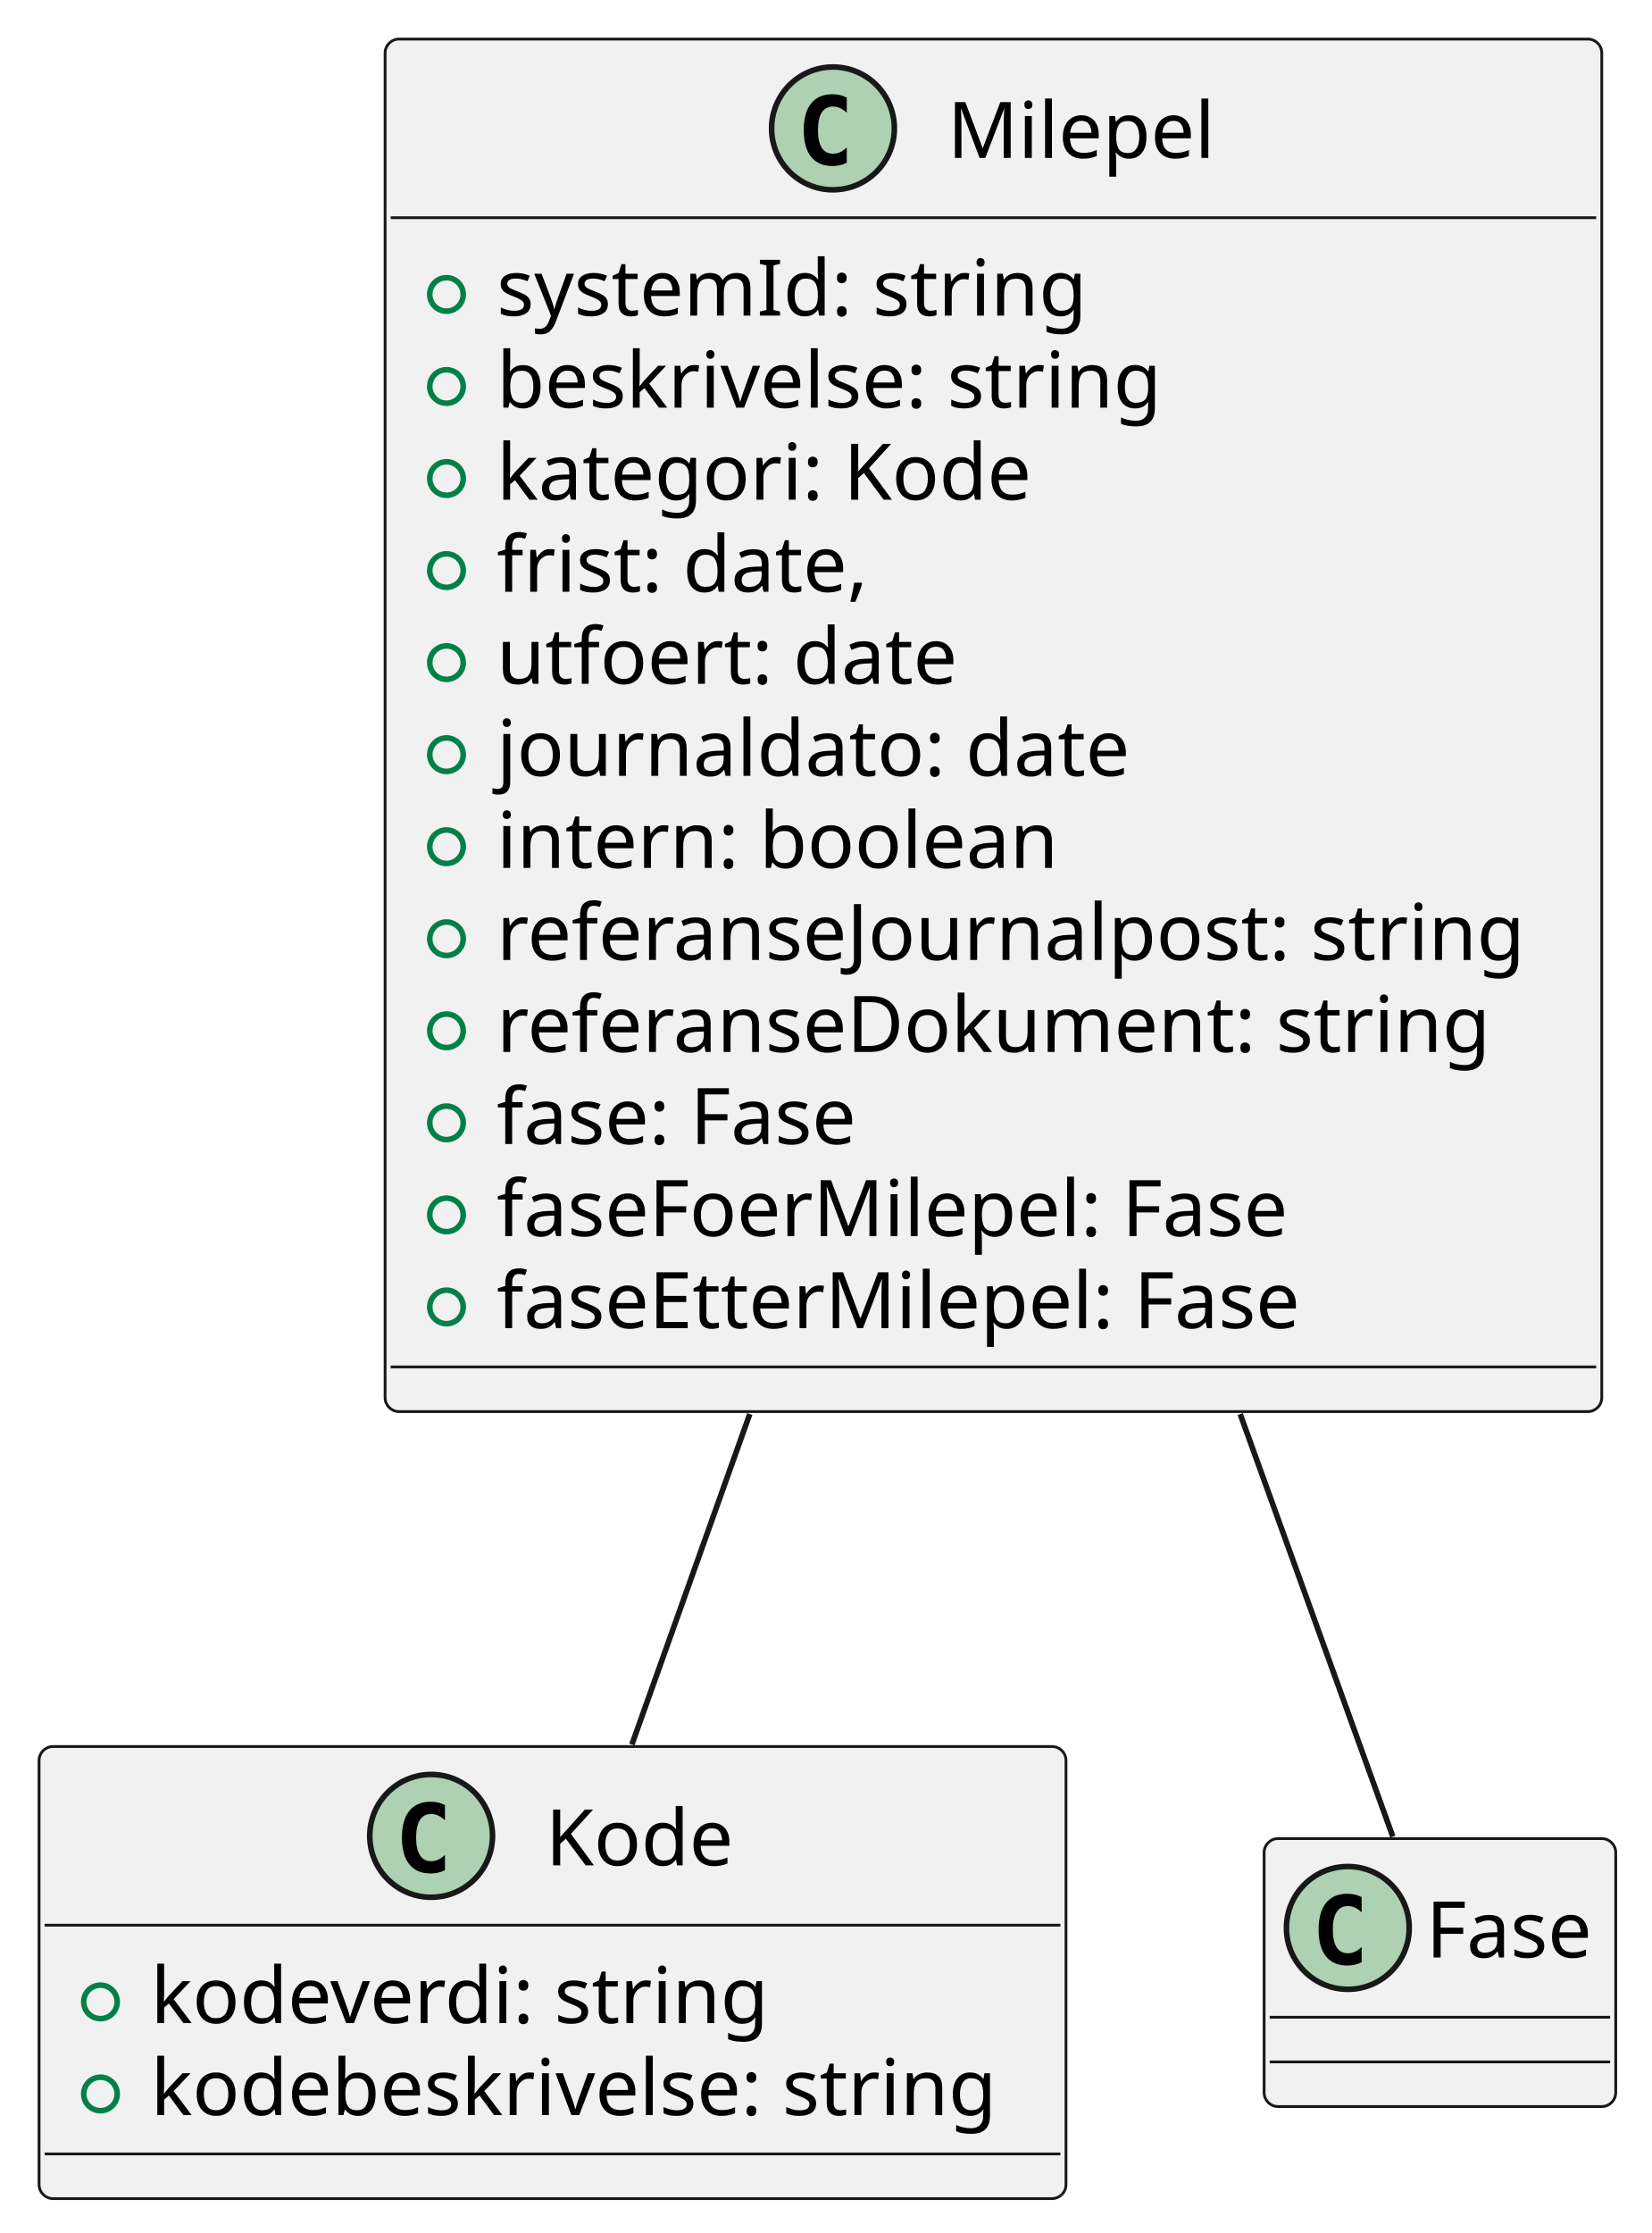
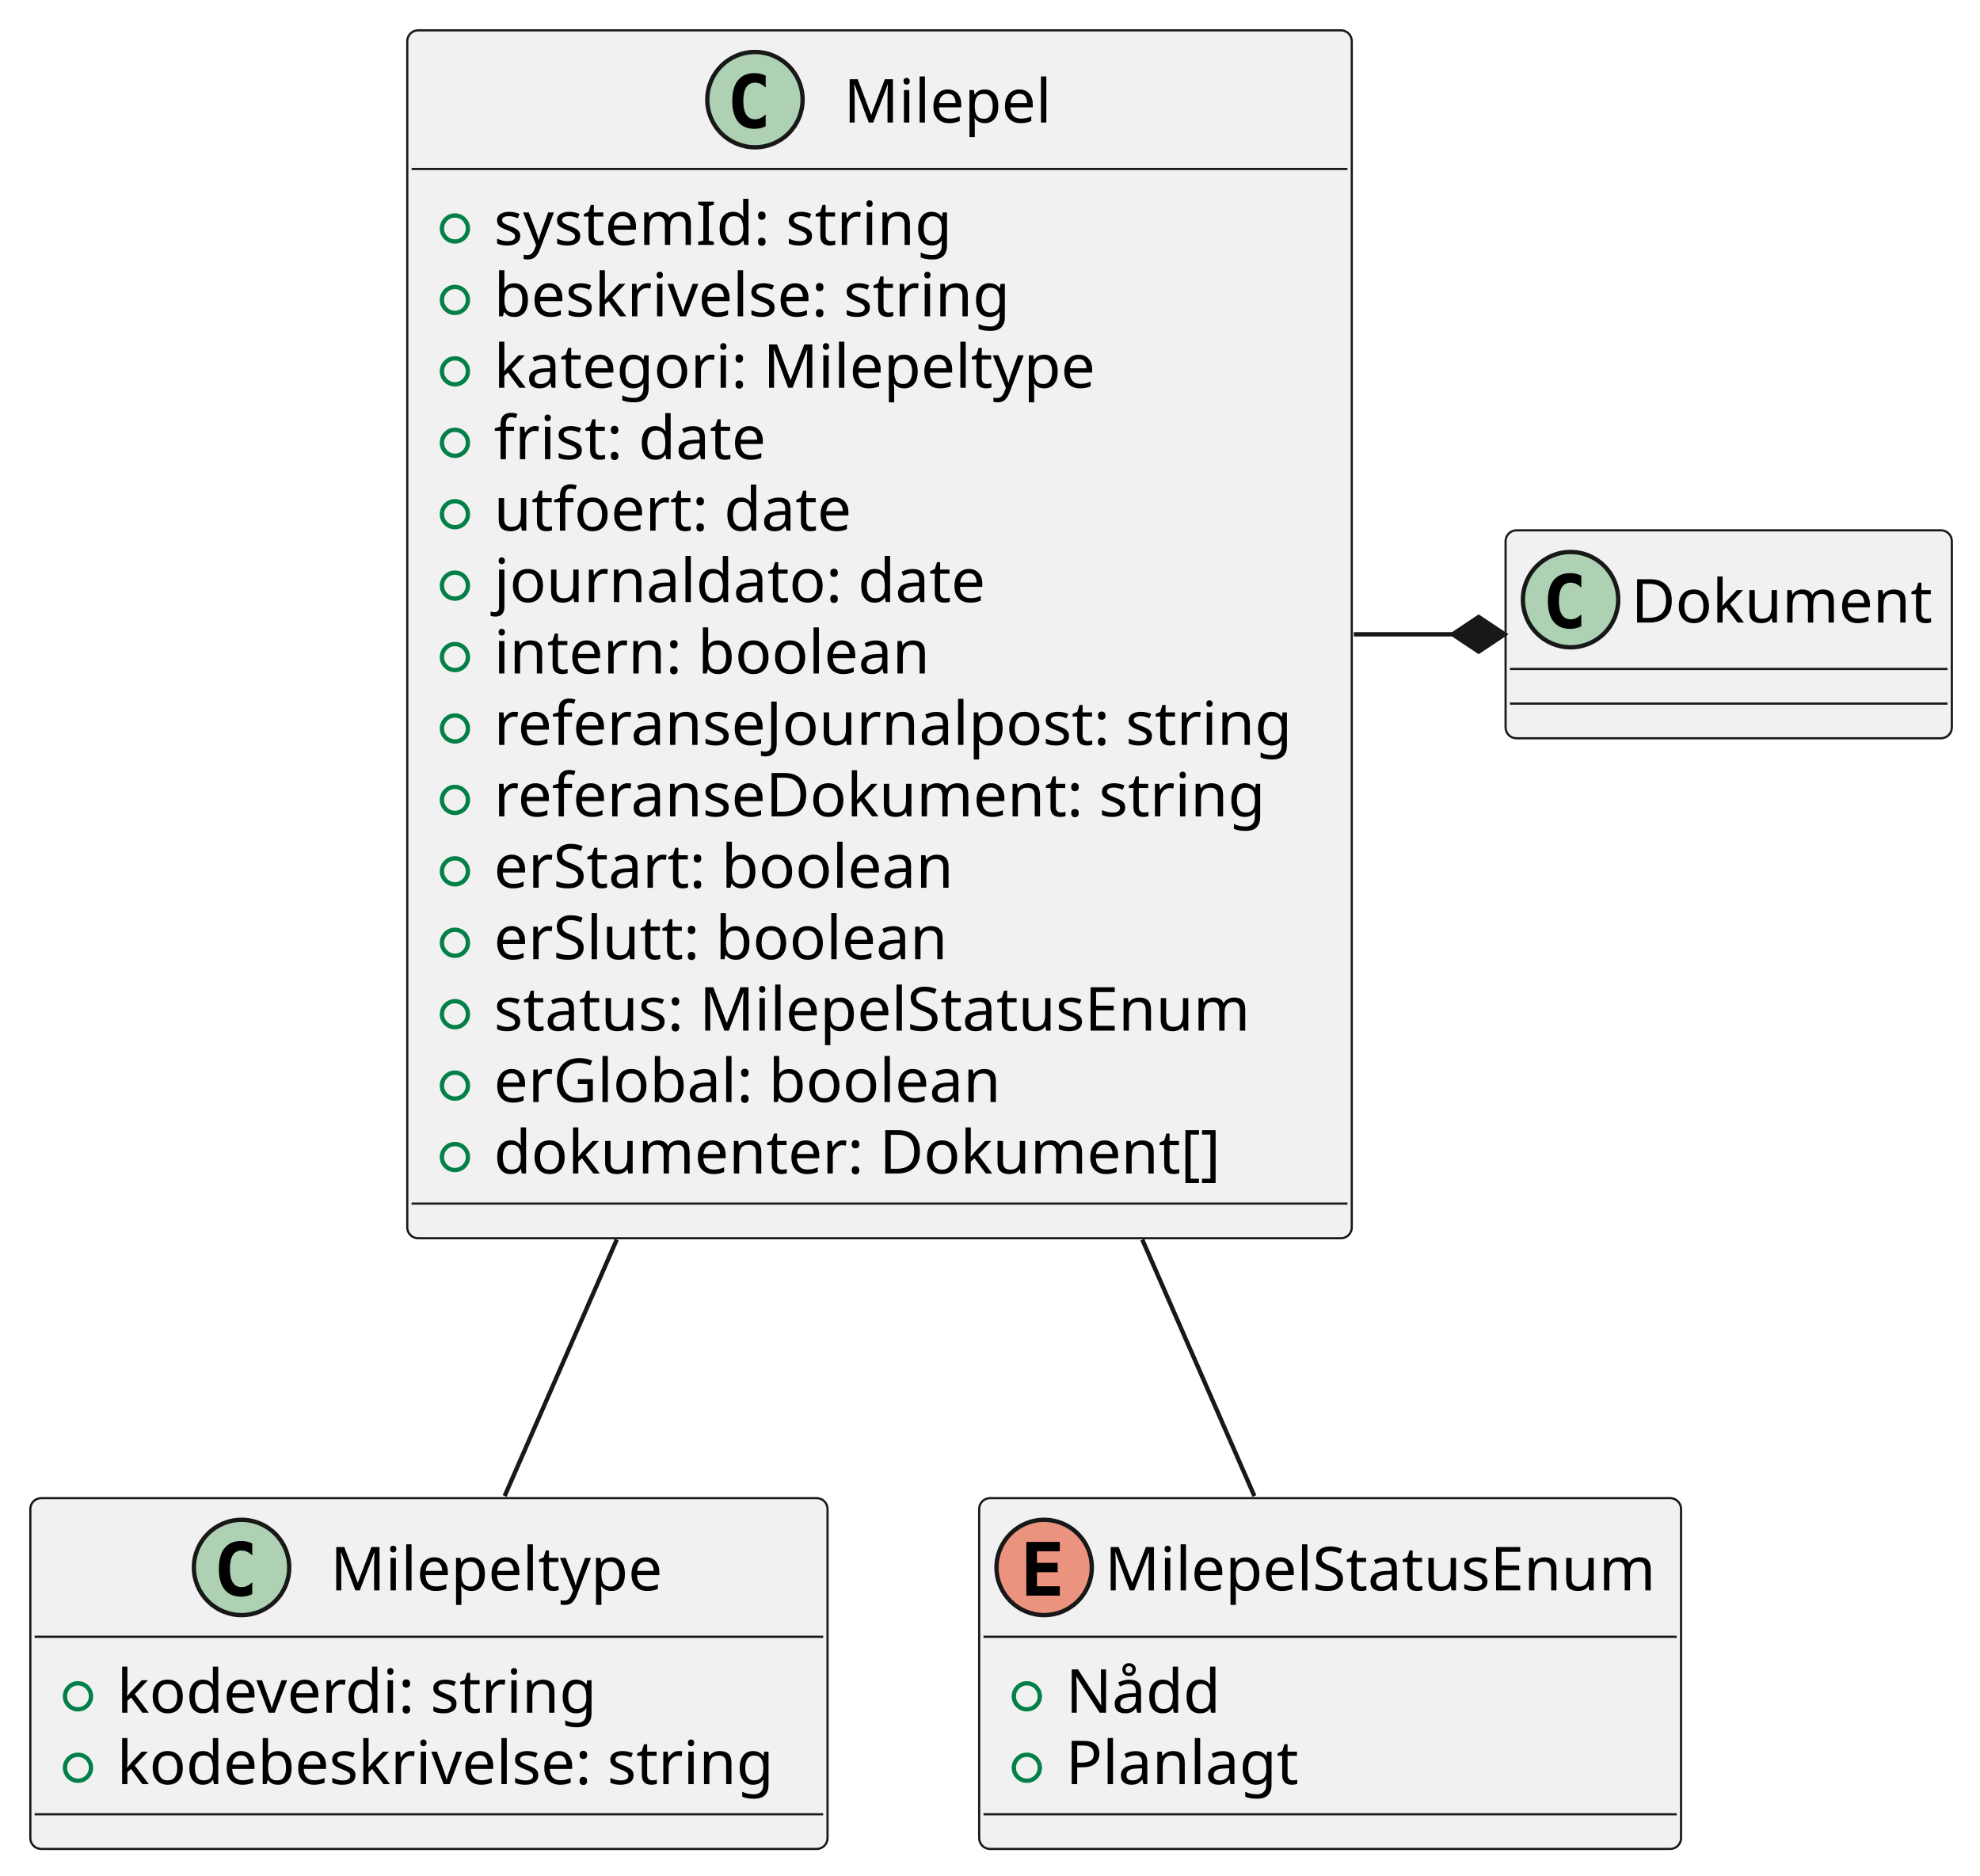
- <svg xmlns="http://www.w3.org/2000/svg" contentStyleType="text/css" height="400px" preserveAspectRatio="none" style="width:296px;height:400px;background:#FFFFFF;" version="1.1" viewBox="0 0 296 400" width="296px" zoomAndPan="magnify">
+ <svg xmlns="http://www.w3.org/2000/svg" contentStyleType="text/css" height="433px" preserveAspectRatio="none" style="width:457px;height:433px;background:#FFFFFF;" version="1.1" viewBox="0 0 457 433" width="457px" zoomAndPan="magnify">
  <defs />
  <g>
    <g id="elem_Milepel">
-       <rect codeLine="2" fill="#F1F1F1" height="245.859" id="Milepel" rx="2.5" ry="2.5" style="stroke:#181818;stroke-width:0.5;" width="218" x="69" y="7" />
-       <ellipse cx="149.25" cy="23" fill="#ADD1B2" rx="11" ry="11" style="stroke:#181818;stroke-width:1.0;" />
-       <path d="M151.723,29.143 Q151.142,29.442 150.503,29.591 Q149.864,29.741 149.158,29.741 Q146.651,29.741 145.332,28.089 Q144.012,26.437 144.012,23.316 Q144.012,20.186 145.332,18.535 Q146.651,16.883 149.158,16.883 Q149.864,16.883 150.511,17.032 Q151.159,17.182 151.723,17.48 L151.723,20.203 Q151.092,19.622 150.499,19.352 Q149.905,19.082 149.274,19.082 Q147.93,19.082 147.245,20.149 Q146.56,21.216 146.56,23.316 Q146.56,25.408 147.245,26.474 Q147.93,27.541 149.274,27.541 Q149.905,27.541 150.499,27.271 Q151.092,27.002 151.723,26.42 Z " fill="#000000" />
-       <text fill="#000000" font-family="sans-serif" font-size="14" lengthAdjust="spacing" textLength="49" x="169.75" y="28.291">Milepel</text>
-       <line style="stroke:#181818;stroke-width:0.5;" x1="70" x2="286" y1="39" y2="39" />
-       <ellipse cx="80" cy="52.744" fill="none" rx="3" ry="3" style="stroke:#038048;stroke-width:1.0;" />
-       <text fill="#000000" font-family="sans-serif" font-size="14" lengthAdjust="spacing" textLength="108" x="89" y="56.535">systemId: string</text>
-       <ellipse cx="80" cy="69.232" fill="none" rx="3" ry="3" style="stroke:#038048;stroke-width:1.0;" />
-       <text fill="#000000" font-family="sans-serif" font-size="14" lengthAdjust="spacing" textLength="124" x="89" y="73.023">beskrivelse: string</text>
-       <ellipse cx="80" cy="85.721" fill="none" rx="3" ry="3" style="stroke:#038048;stroke-width:1.0;" />
-       <text fill="#000000" font-family="sans-serif" font-size="14" lengthAdjust="spacing" textLength="100" x="89" y="89.512">kategori: Kode</text>
-       <ellipse cx="80" cy="102.209" fill="none" rx="3" ry="3" style="stroke:#038048;stroke-width:1.0;" />
-       <text fill="#000000" font-family="sans-serif" font-size="14" lengthAdjust="spacing" textLength="69" x="89" y="106">frist: date,</text>
-       <ellipse cx="80" cy="118.697" fill="none" rx="3" ry="3" style="stroke:#038048;stroke-width:1.0;" />
-       <text fill="#000000" font-family="sans-serif" font-size="14" lengthAdjust="spacing" textLength="85" x="89" y="122.488">utfoert: date</text>
-       <ellipse cx="80" cy="135.185" fill="none" rx="3" ry="3" style="stroke:#038048;stroke-width:1.0;" />
-       <text fill="#000000" font-family="sans-serif" font-size="14" lengthAdjust="spacing" textLength="118" x="89" y="138.977">journaldato: date</text>
-       <ellipse cx="80" cy="151.674" fill="none" rx="3" ry="3" style="stroke:#038048;stroke-width:1.0;" />
-       <text fill="#000000" font-family="sans-serif" font-size="14" lengthAdjust="spacing" textLength="105" x="89" y="155.465">intern: boolean</text>
-       <ellipse cx="80" cy="168.162" fill="none" rx="3" ry="3" style="stroke:#038048;stroke-width:1.0;" />
-       <text fill="#000000" font-family="sans-serif" font-size="14" lengthAdjust="spacing" textLength="192" x="89" y="171.953">referanseJournalpost: string</text>
-       <ellipse cx="80" cy="184.65" fill="none" rx="3" ry="3" style="stroke:#038048;stroke-width:1.0;" />
-       <text fill="#000000" font-family="sans-serif" font-size="14" lengthAdjust="spacing" textLength="184" x="89" y="188.441">referanseDokument: string</text>
-       <ellipse cx="80" cy="201.139" fill="none" rx="3" ry="3" style="stroke:#038048;stroke-width:1.0;" />
-       <text fill="#000000" font-family="sans-serif" font-size="14" lengthAdjust="spacing" textLength="67" x="89" y="204.93">fase: Fase</text>
-       <ellipse cx="80" cy="217.627" fill="none" rx="3" ry="3" style="stroke:#038048;stroke-width:1.0;" />
-       <text fill="#000000" font-family="sans-serif" font-size="14" lengthAdjust="spacing" textLength="147" x="89" y="221.418">faseFoerMilepel: Fase</text>
-       <ellipse cx="80" cy="234.115" fill="none" rx="3" ry="3" style="stroke:#038048;stroke-width:1.0;" />
-       <text fill="#000000" font-family="sans-serif" font-size="14" lengthAdjust="spacing" textLength="148" x="89" y="237.906">faseEtterMilepel: Fase</text>
-       <line style="stroke:#181818;stroke-width:0.5;" x1="70" x2="286" y1="244.859" y2="244.859" />
+       <rect codeLine="2" fill="#F1F1F1" height="278.836" id="Milepel" rx="2.5" ry="2.5" style="stroke:#181818;stroke-width:0.5;" width="218" x="94" y="7" />
+       <ellipse cx="174.25" cy="23" fill="#ADD1B2" rx="11" ry="11" style="stroke:#181818;stroke-width:1.0;" />
+       <path d="M176.723,29.143 Q176.142,29.442 175.503,29.591 Q174.864,29.741 174.158,29.741 Q171.651,29.741 170.332,28.089 Q169.012,26.437 169.012,23.316 Q169.012,20.186 170.332,18.535 Q171.651,16.883 174.158,16.883 Q174.864,16.883 175.511,17.032 Q176.159,17.182 176.723,17.48 L176.723,20.203 Q176.092,19.622 175.499,19.352 Q174.905,19.082 174.274,19.082 Q172.93,19.082 172.245,20.149 Q171.56,21.216 171.56,23.316 Q171.56,25.408 172.245,26.474 Q172.93,27.541 174.274,27.541 Q174.905,27.541 175.499,27.271 Q176.092,27.002 176.723,26.42 Z " fill="#000000" />
+       <text fill="#000000" font-family="sans-serif" font-size="14" lengthAdjust="spacing" textLength="49" x="194.75" y="28.291">Milepel</text>
+       <line style="stroke:#181818;stroke-width:0.5;" x1="95" x2="311" y1="39" y2="39" />
+       <ellipse cx="105" cy="52.744" fill="none" rx="3" ry="3" style="stroke:#038048;stroke-width:1.0;" />
+       <text fill="#000000" font-family="sans-serif" font-size="14" lengthAdjust="spacing" textLength="108" x="114" y="56.535">systemId: string</text>
+       <ellipse cx="105" cy="69.232" fill="none" rx="3" ry="3" style="stroke:#038048;stroke-width:1.0;" />
+       <text fill="#000000" font-family="sans-serif" font-size="14" lengthAdjust="spacing" textLength="124" x="114" y="73.023">beskrivelse: string</text>
+       <ellipse cx="105" cy="85.721" fill="none" rx="3" ry="3" style="stroke:#038048;stroke-width:1.0;" />
+       <text fill="#000000" font-family="sans-serif" font-size="14" lengthAdjust="spacing" textLength="143" x="114" y="89.512">kategori: Milepeltype</text>
+       <ellipse cx="105" cy="102.209" fill="none" rx="3" ry="3" style="stroke:#038048;stroke-width:1.0;" />
+       <text fill="#000000" font-family="sans-serif" font-size="14" lengthAdjust="spacing" textLength="65" x="114" y="106">frist: date</text>
+       <ellipse cx="105" cy="118.697" fill="none" rx="3" ry="3" style="stroke:#038048;stroke-width:1.0;" />
+       <text fill="#000000" font-family="sans-serif" font-size="14" lengthAdjust="spacing" textLength="85" x="114" y="122.488">utfoert: date</text>
+       <ellipse cx="105" cy="135.185" fill="none" rx="3" ry="3" style="stroke:#038048;stroke-width:1.0;" />
+       <text fill="#000000" font-family="sans-serif" font-size="14" lengthAdjust="spacing" textLength="118" x="114" y="138.977">journaldato: date</text>
+       <ellipse cx="105" cy="151.674" fill="none" rx="3" ry="3" style="stroke:#038048;stroke-width:1.0;" />
+       <text fill="#000000" font-family="sans-serif" font-size="14" lengthAdjust="spacing" textLength="105" x="114" y="155.465">intern: boolean</text>
+       <ellipse cx="105" cy="168.162" fill="none" rx="3" ry="3" style="stroke:#038048;stroke-width:1.0;" />
+       <text fill="#000000" font-family="sans-serif" font-size="14" lengthAdjust="spacing" textLength="192" x="114" y="171.953">referanseJournalpost: string</text>
+       <ellipse cx="105" cy="184.65" fill="none" rx="3" ry="3" style="stroke:#038048;stroke-width:1.0;" />
+       <text fill="#000000" font-family="sans-serif" font-size="14" lengthAdjust="spacing" textLength="184" x="114" y="188.441">referanseDokument: string</text>
+       <ellipse cx="105" cy="201.139" fill="none" rx="3" ry="3" style="stroke:#038048;stroke-width:1.0;" />
+       <text fill="#000000" font-family="sans-serif" font-size="14" lengthAdjust="spacing" textLength="110" x="114" y="204.93">erStart: boolean</text>
+       <ellipse cx="105" cy="217.627" fill="none" rx="3" ry="3" style="stroke:#038048;stroke-width:1.0;" />
+       <text fill="#000000" font-family="sans-serif" font-size="14" lengthAdjust="spacing" textLength="109" x="114" y="221.418">erSlutt: boolean</text>
+       <ellipse cx="105" cy="234.115" fill="none" rx="3" ry="3" style="stroke:#038048;stroke-width:1.0;" />
+       <text fill="#000000" font-family="sans-serif" font-size="14" lengthAdjust="spacing" textLength="179" x="114" y="237.906">status: MilepelStatusEnum</text>
+       <ellipse cx="105" cy="250.603" fill="none" rx="3" ry="3" style="stroke:#038048;stroke-width:1.0;" />
+       <text fill="#000000" font-family="sans-serif" font-size="14" lengthAdjust="spacing" textLength="122" x="114" y="254.394">erGlobal: boolean</text>
+       <ellipse cx="105" cy="267.092" fill="none" rx="3" ry="3" style="stroke:#038048;stroke-width:1.0;" />
+       <text fill="#000000" font-family="sans-serif" font-size="14" lengthAdjust="spacing" textLength="173" x="114" y="270.883">dokumenter: Dokument[]</text>
+       <line style="stroke:#181818;stroke-width:0.5;" x1="95" x2="311" y1="277.836" y2="277.836" />
    </g>
-     <g id="elem_Kode">
-       <rect codeLine="20" fill="#F1F1F1" height="80.977" id="Kode" rx="2.5" ry="2.5" style="stroke:#181818;stroke-width:0.5;" width="184" x="7" y="312.86" />
-       <ellipse cx="77.25" cy="328.86" fill="#ADD1B2" rx="11" ry="11" style="stroke:#181818;stroke-width:1.0;" />
-       <path d="M79.723,335.003 Q79.142,335.302 78.503,335.451 Q77.864,335.601 77.158,335.601 Q74.651,335.601 73.332,333.949 Q72.012,332.297 72.012,329.176 Q72.012,326.046 73.332,324.395 Q74.651,322.743 77.158,322.743 Q77.864,322.743 78.511,322.892 Q79.159,323.042 79.723,323.341 L79.723,326.063 Q79.092,325.482 78.499,325.212 Q77.905,324.942 77.274,324.942 Q75.93,324.942 75.245,326.009 Q74.56,327.076 74.56,329.176 Q74.56,331.268 75.245,332.334 Q75.93,333.401 77.274,333.401 Q77.905,333.401 78.499,333.131 Q79.092,332.861 79.723,332.28 Z " fill="#000000" />
-       <text fill="#000000" font-family="sans-serif" font-size="14" lengthAdjust="spacing" textLength="35" x="97.75" y="334.151">Kode</text>
-       <line style="stroke:#181818;stroke-width:0.5;" x1="8" x2="190" y1="344.86" y2="344.86" />
-       <ellipse cx="18" cy="358.604" fill="none" rx="3" ry="3" style="stroke:#038048;stroke-width:1.0;" />
-       <text fill="#000000" font-family="sans-serif" font-size="14" lengthAdjust="spacing" textLength="116" x="27" y="362.395">kodeverdi: string</text>
-       <ellipse cx="18" cy="375.092" fill="none" rx="3" ry="3" style="stroke:#038048;stroke-width:1.0;" />
-       <text fill="#000000" font-family="sans-serif" font-size="14" lengthAdjust="spacing" textLength="158" x="27" y="378.883">kodebeskrivelse: string</text>
-       <line style="stroke:#181818;stroke-width:0.5;" x1="8" x2="190" y1="385.837" y2="385.837" />
+     <g id="elem_Milepeltype">
+       <rect codeLine="21" fill="#F1F1F1" height="80.977" id="Milepeltype" rx="2.5" ry="2.5" style="stroke:#181818;stroke-width:0.5;" width="184" x="7" y="345.83" />
+       <ellipse cx="55.75" cy="361.83" fill="#ADD1B2" rx="11" ry="11" style="stroke:#181818;stroke-width:1.0;" />
+       <path d="M58.223,367.973 Q57.642,368.272 57.003,368.421 Q56.364,368.571 55.658,368.571 Q53.151,368.571 51.831,366.919 Q50.512,365.267 50.512,362.146 Q50.512,359.017 51.831,357.365 Q53.151,355.713 55.658,355.713 Q56.364,355.713 57.011,355.862 Q57.659,356.012 58.223,356.31 L58.223,359.033 Q57.592,358.452 56.999,358.182 Q56.405,357.913 55.774,357.913 Q54.43,357.913 53.745,358.979 Q53.06,360.046 53.06,362.146 Q53.06,364.238 53.745,365.304 Q54.43,366.371 55.774,366.371 Q56.405,366.371 56.999,366.101 Q57.592,365.832 58.223,365.25 Z " fill="#000000" />
+       <text fill="#000000" font-family="sans-serif" font-size="14" lengthAdjust="spacing" textLength="78" x="76.25" y="367.121">Milepeltype</text>
+       <line style="stroke:#181818;stroke-width:0.5;" x1="8" x2="190" y1="377.83" y2="377.83" />
+       <ellipse cx="18" cy="391.574" fill="none" rx="3" ry="3" style="stroke:#038048;stroke-width:1.0;" />
+       <text fill="#000000" font-family="sans-serif" font-size="14" lengthAdjust="spacing" textLength="116" x="27" y="395.365">kodeverdi: string</text>
+       <ellipse cx="18" cy="408.062" fill="none" rx="3" ry="3" style="stroke:#038048;stroke-width:1.0;" />
+       <text fill="#000000" font-family="sans-serif" font-size="14" lengthAdjust="spacing" textLength="158" x="27" y="411.853">kodebeskrivelse: string</text>
+       <line style="stroke:#181818;stroke-width:0.5;" x1="8" x2="190" y1="418.807" y2="418.807" />
    </g>
-     <g id="elem_Fase">
-       <rect fill="#F1F1F1" height="48" id="Fase" rx="2.5" ry="2.5" style="stroke:#181818;stroke-width:0.5;" width="63" x="226.5" y="329.35" />
-       <ellipse cx="241.5" cy="345.35" fill="#ADD1B2" rx="11" ry="11" style="stroke:#181818;stroke-width:1.0;" />
-       <path d="M243.973,351.493 Q243.392,351.792 242.753,351.941 Q242.114,352.091 241.408,352.091 Q238.901,352.091 237.582,350.439 Q236.262,348.787 236.262,345.666 Q236.262,342.536 237.582,340.885 Q238.901,339.233 241.408,339.233 Q242.114,339.233 242.761,339.382 Q243.409,339.532 243.973,339.83 L243.973,342.553 Q243.342,341.972 242.749,341.702 Q242.155,341.433 241.524,341.433 Q240.18,341.433 239.495,342.499 Q238.81,343.566 238.81,345.666 Q238.81,347.758 239.495,348.824 Q240.18,349.891 241.524,349.891 Q242.155,349.891 242.749,349.621 Q243.342,349.351 243.973,348.77 Z " fill="#000000" />
-       <text fill="#000000" font-family="sans-serif" font-size="14" lengthAdjust="spacing" textLength="31" x="255.5" y="350.641">Fase</text>
-       <line style="stroke:#181818;stroke-width:0.5;" x1="227.5" x2="288.5" y1="361.35" y2="361.35" />
-       <line style="stroke:#181818;stroke-width:0.5;" x1="227.5" x2="288.5" y1="369.35" y2="369.35" />
+     <g id="elem_MilepelStatusEnum">
+       <rect codeLine="29" fill="#F1F1F1" height="80.977" id="MilepelStatusEnum" rx="2.5" ry="2.5" style="stroke:#181818;stroke-width:0.5;" width="162" x="226" y="345.83" />
+       <ellipse cx="241" cy="361.83" fill="#EB937F" rx="11" ry="11" style="stroke:#181818;stroke-width:1.0;" />
+       <path d="M244.614,368.33 L236.894,368.33 L236.894,355.937 L244.614,355.937 L244.614,358.095 L239.343,358.095 L239.343,360.768 L244.116,360.768 L244.116,362.926 L239.343,362.926 L239.343,366.172 L244.614,366.172 Z " fill="#000000" />
+       <text fill="#000000" font-family="sans-serif" font-size="14" lengthAdjust="spacing" textLength="130" x="255" y="367.121">MilepelStatusEnum</text>
+       <line style="stroke:#181818;stroke-width:0.5;" x1="227" x2="387" y1="377.83" y2="377.83" />
+       <ellipse cx="237" cy="391.574" fill="none" rx="3" ry="3" style="stroke:#038048;stroke-width:1.0;" />
+       <text fill="#000000" font-family="sans-serif" font-size="14" lengthAdjust="spacing" textLength="36" x="246" y="395.365">Nådd</text>
+       <ellipse cx="237" cy="408.062" fill="none" rx="3" ry="3" style="stroke:#038048;stroke-width:1.0;" />
+       <text fill="#000000" font-family="sans-serif" font-size="14" lengthAdjust="spacing" textLength="55" x="246" y="411.853">Planlagt</text>
+       <line style="stroke:#181818;stroke-width:0.5;" x1="227" x2="387" y1="418.807" y2="418.807" />
    </g>
-     <g id="link_Milepel_Kode">
-       <path codeLine="17" d="M134.34,253.3 C126.7,274.7 119.28,295.52 113.22,312.5 " fill="none" id="Milepel-Kode" style="stroke:#181818;stroke-width:1.0;" />
+     <g id="elem_Dokument">
+       <rect fill="#F1F1F1" height="48" id="Dokument" rx="2.5" ry="2.5" style="stroke:#181818;stroke-width:0.5;" width="103" x="347.5" y="122.42" />
+       <ellipse cx="362.5" cy="138.42" fill="#ADD1B2" rx="11" ry="11" style="stroke:#181818;stroke-width:1.0;" />
+       <path d="M364.973,144.563 Q364.392,144.862 363.753,145.011 Q363.114,145.161 362.408,145.161 Q359.901,145.161 358.582,143.509 Q357.262,141.857 357.262,138.736 Q357.262,135.607 358.582,133.955 Q359.901,132.303 362.408,132.303 Q363.114,132.303 363.761,132.452 Q364.409,132.602 364.973,132.9 L364.973,135.623 Q364.342,135.042 363.749,134.772 Q363.155,134.502 362.524,134.502 Q361.18,134.502 360.495,135.569 Q359.81,136.636 359.81,138.736 Q359.81,140.828 360.495,141.894 Q361.18,142.961 362.524,142.961 Q363.155,142.961 363.749,142.691 Q364.342,142.422 364.973,141.84 Z " fill="#000000" />
+       <text fill="#000000" font-family="sans-serif" font-size="14" lengthAdjust="spacing" textLength="71" x="376.5" y="143.711">Dokument</text>
+       <line style="stroke:#181818;stroke-width:0.5;" x1="348.5" x2="449.5" y1="154.42" y2="154.42" />
+       <line style="stroke:#181818;stroke-width:0.5;" x1="348.5" x2="449.5" y1="162.42" y2="162.42" />
    </g>
-     <g id="link_Milepel_Fase">
-       <path codeLine="18" d="M222.21,253.3 C232.69,282.3 242.78,310.23 249.56,328.99 " fill="none" id="Milepel-Fase" style="stroke:#181818;stroke-width:1.0;" />
+     <g id="link_Milepel_Milepeltype">
+       <path codeLine="19" d="M142.35,286.15 C132.9,307.76 123.85,328.48 116.48,345.34 " fill="none" id="Milepel-Milepeltype" style="stroke:#181818;stroke-width:1.0;" />
+     </g>
+     <g id="link_Milepel_MilepelStatusEnum">
+       <path codeLine="26" d="M263.65,286.15 C273.1,307.76 282.15,328.48 289.52,345.34 " fill="none" id="Milepel-MilepelStatusEnum" style="stroke:#181818;stroke-width:1.0;" />
+     </g>
+     <g id="link_Milepel_Dokument">
+       <path codeLine="27" d="M312.48,146.42 C324.09,146.42 323.69,146.42 335.29,146.42 " fill="none" id="Milepel-to-Dokument" style="stroke:#181818;stroke-width:1.0;" />
+       <polygon fill="#181818" points="347.29,146.42,341.29,142.42,335.29,146.42,341.29,150.42,347.29,146.42" style="stroke:#181818;stroke-width:1.0;" />
    </g>
  </g>
</svg>
